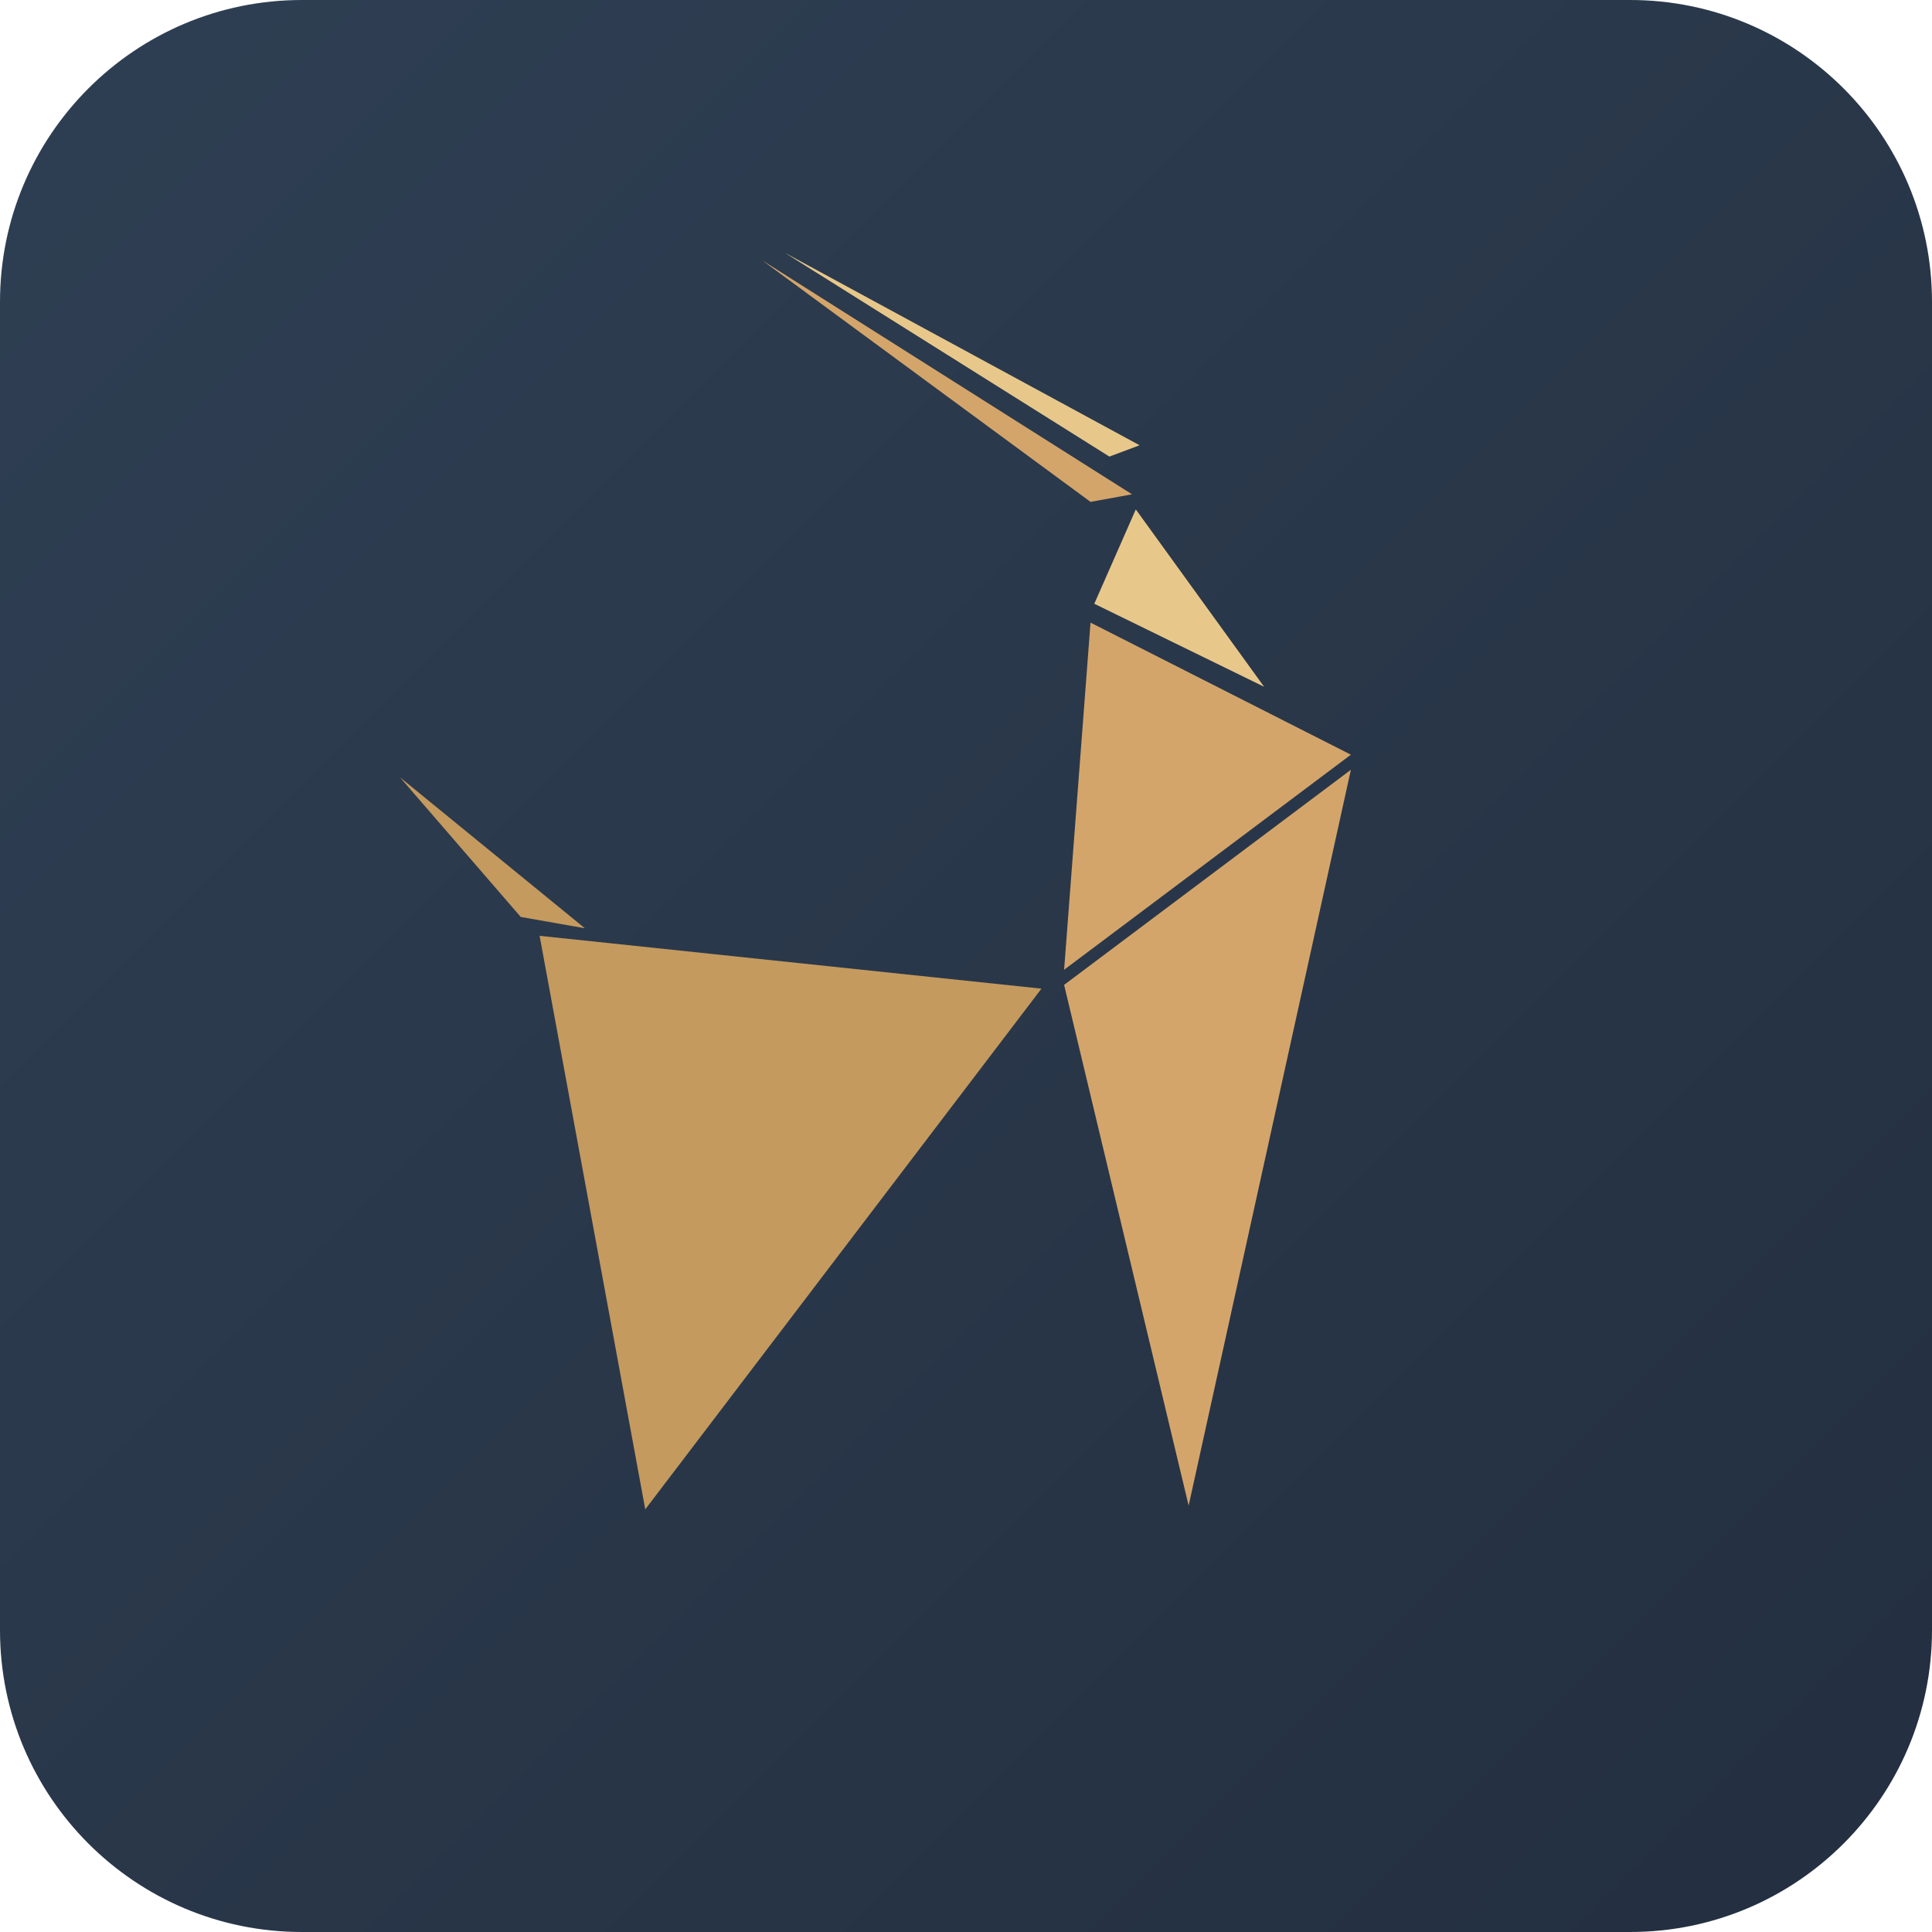
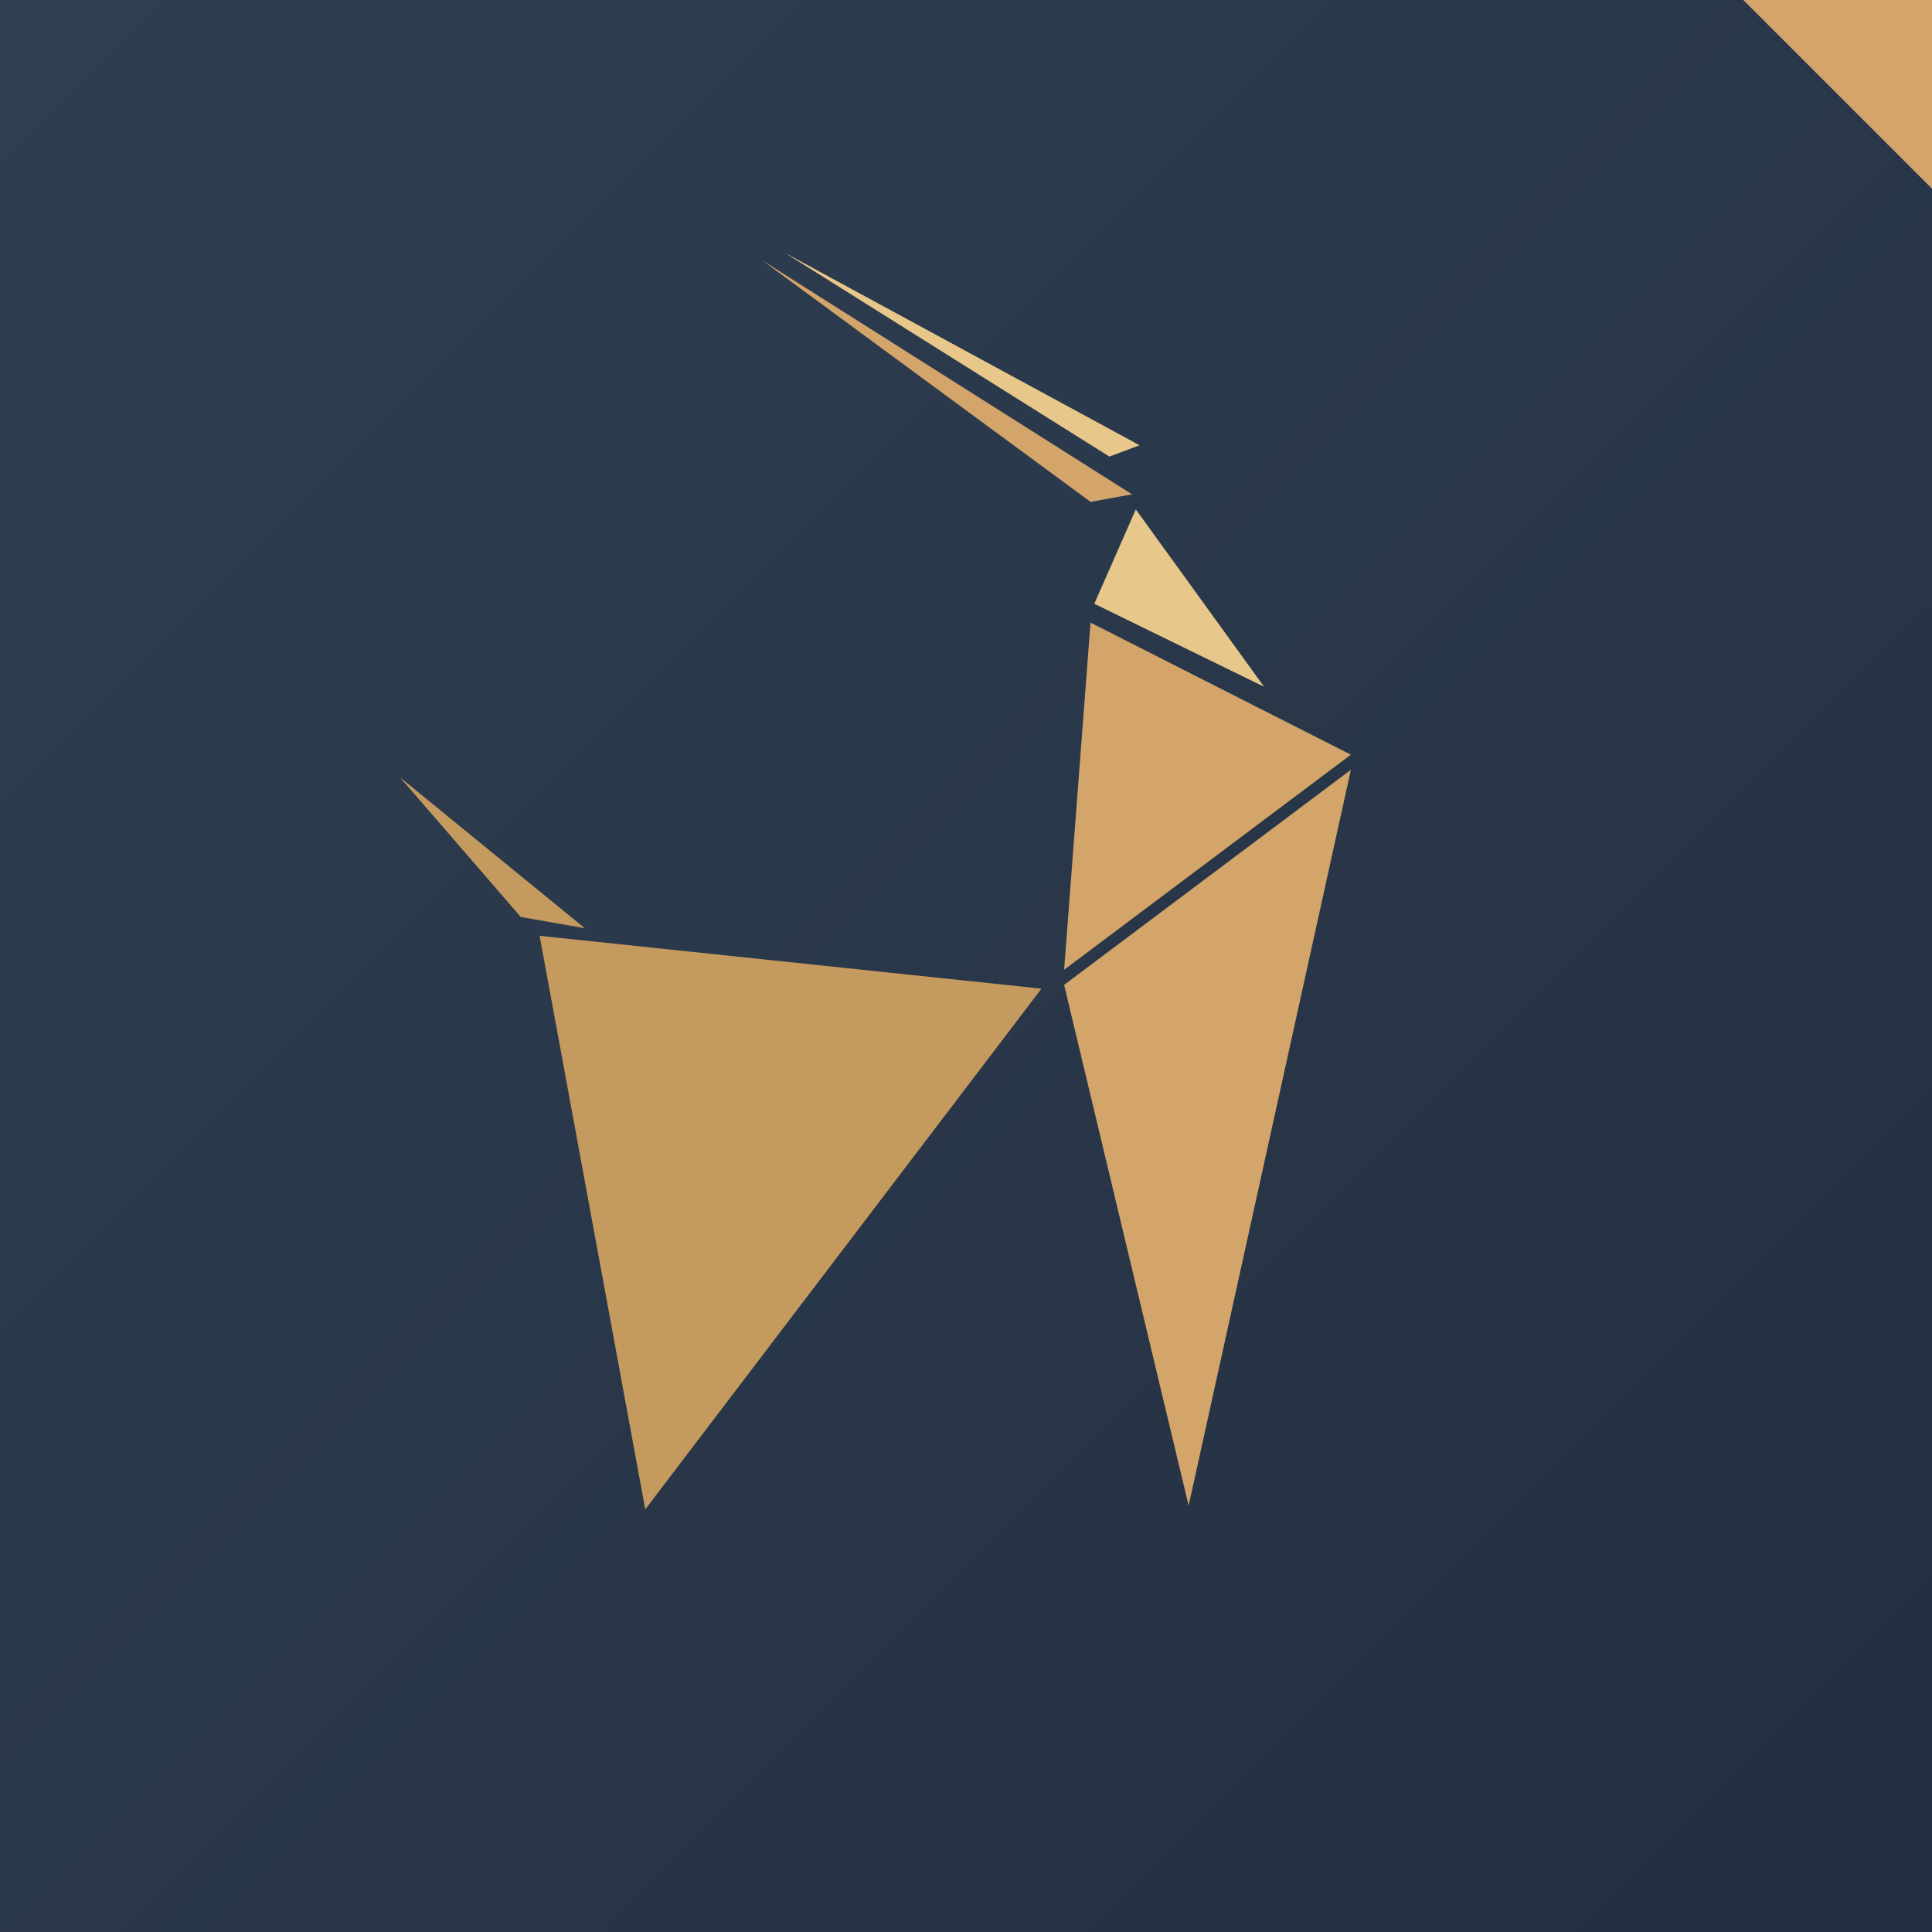
<svg xmlns="http://www.w3.org/2000/svg" viewBox="0 0 512 512">
  <defs>
    <linearGradient id="bg" x1="0" y1="0" x2="512" y2="512" gradientUnits="userSpaceOnUse">
      <stop offset="0%" stop-color="#2F3F53" />
      <stop offset="100%" stop-color="#232F40" />
    </linearGradient>
  </defs>
-   <rect width="512" height="512" rx="80" ry="80" fill="url(#bg)" />
+   <rect width="512" height="512" fill="url(#bg)" />
+   <polygon points="462,0 512,0 512,50" fill="#D4A56A" />
  <polygon points="202,69 289,133 300,131" fill="#D4A56A" />
  <polygon points="208,67 294,121 302,118" fill="#E8C88A" />
  <polygon points="301,135 335,182 290,160" fill="#E8C88A" />
  <polygon points="289,165 358,200 282,257" fill="#D4A56A" />
  <polygon points="358,204 315,399 282,261" fill="#D4A56A" />
  <polygon points="276,262 143,248 171,400" fill="#C49A5E" />
  <polygon points="106,206 138,243 155,246" fill="#C49A5E" />
</svg>
